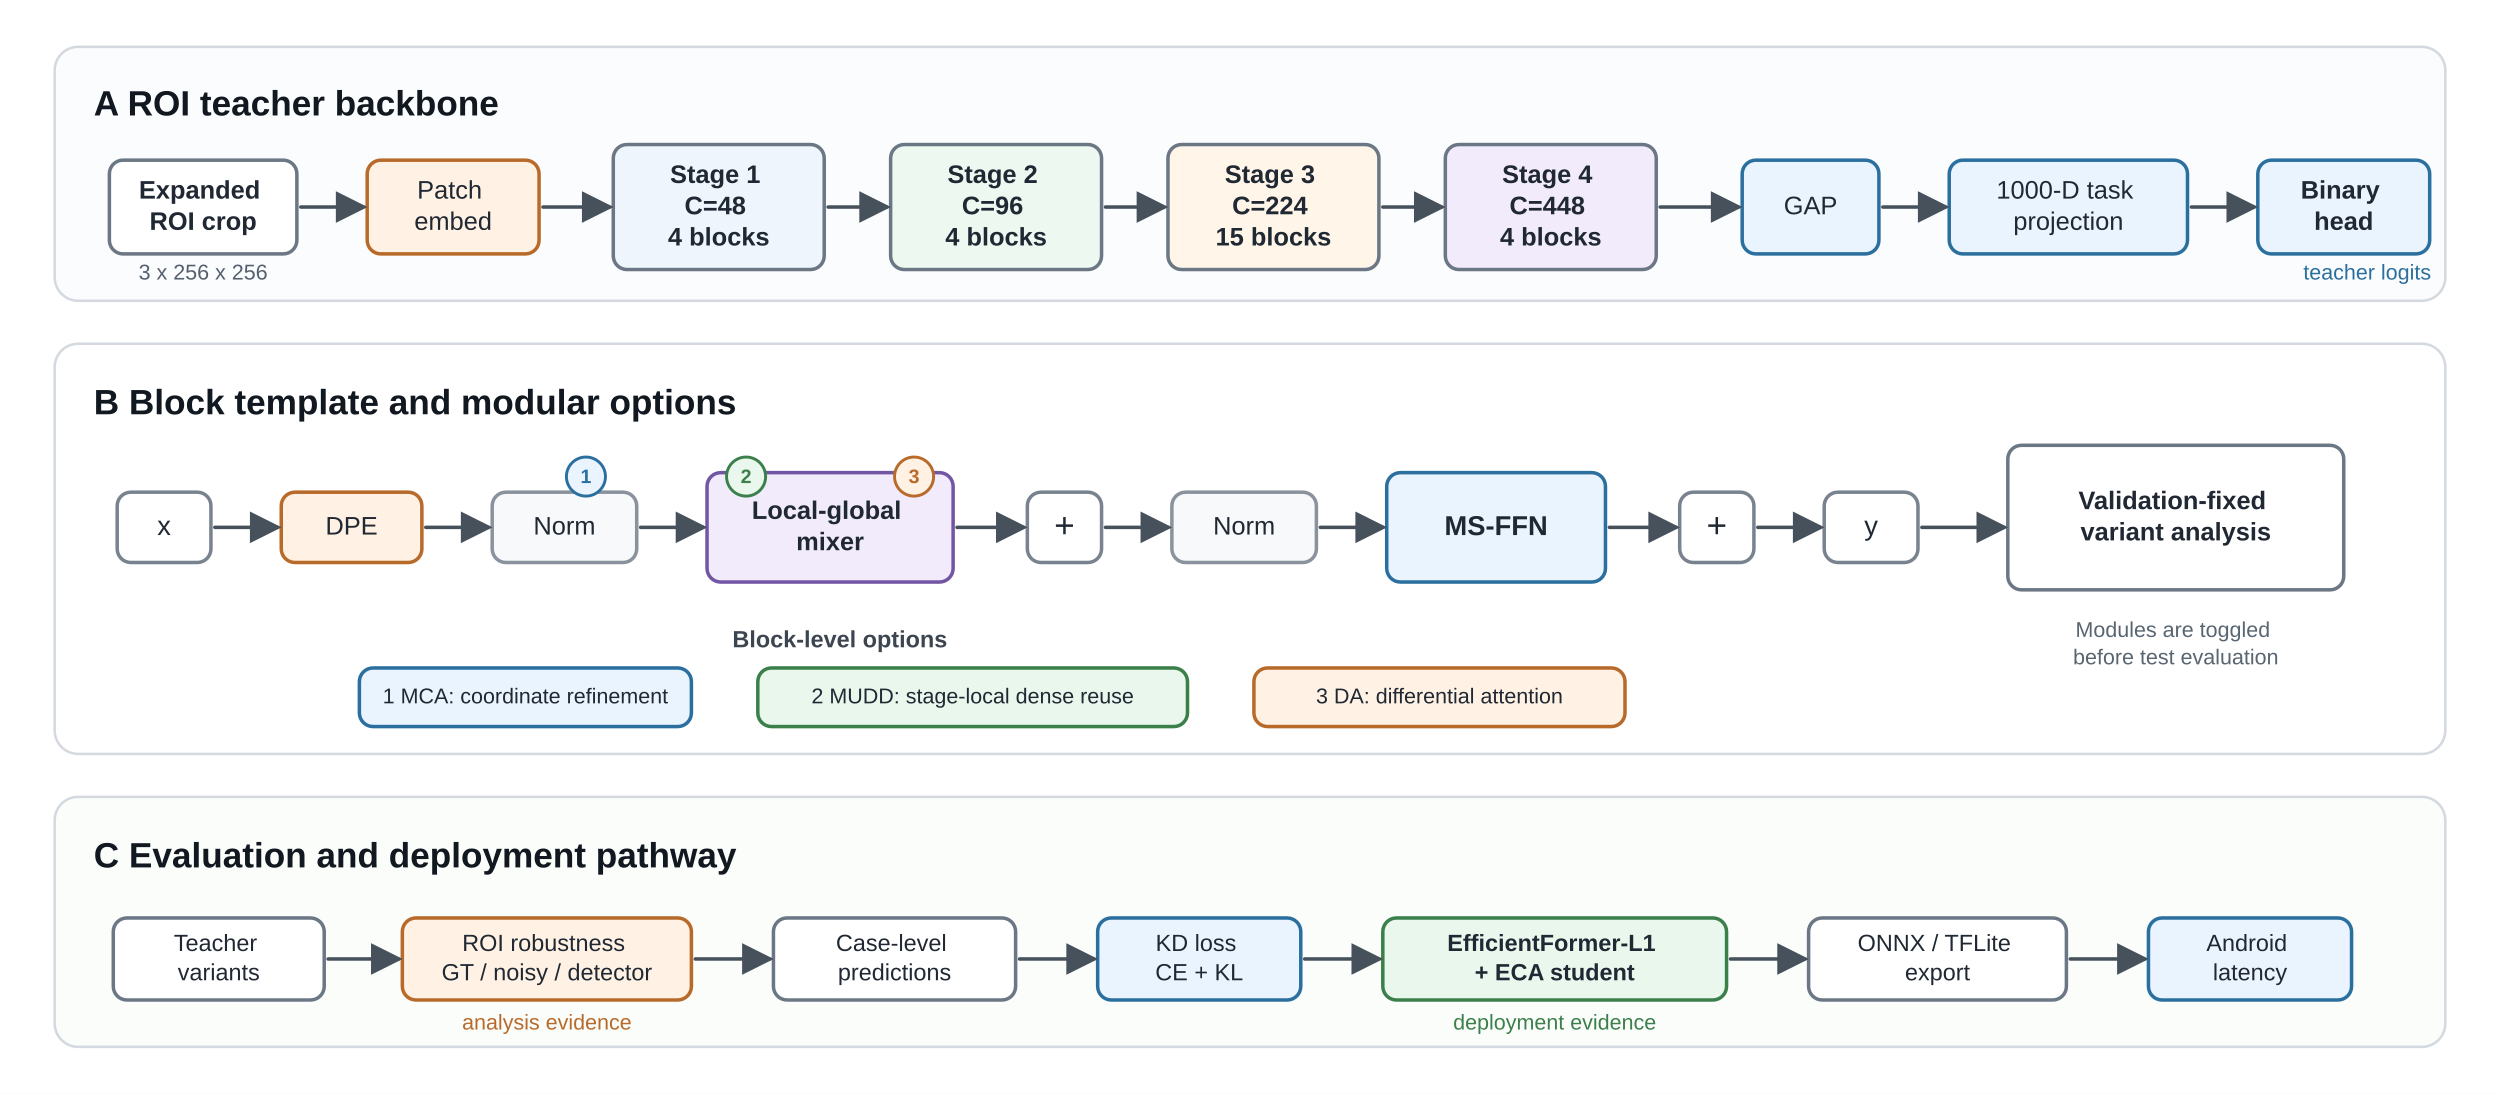
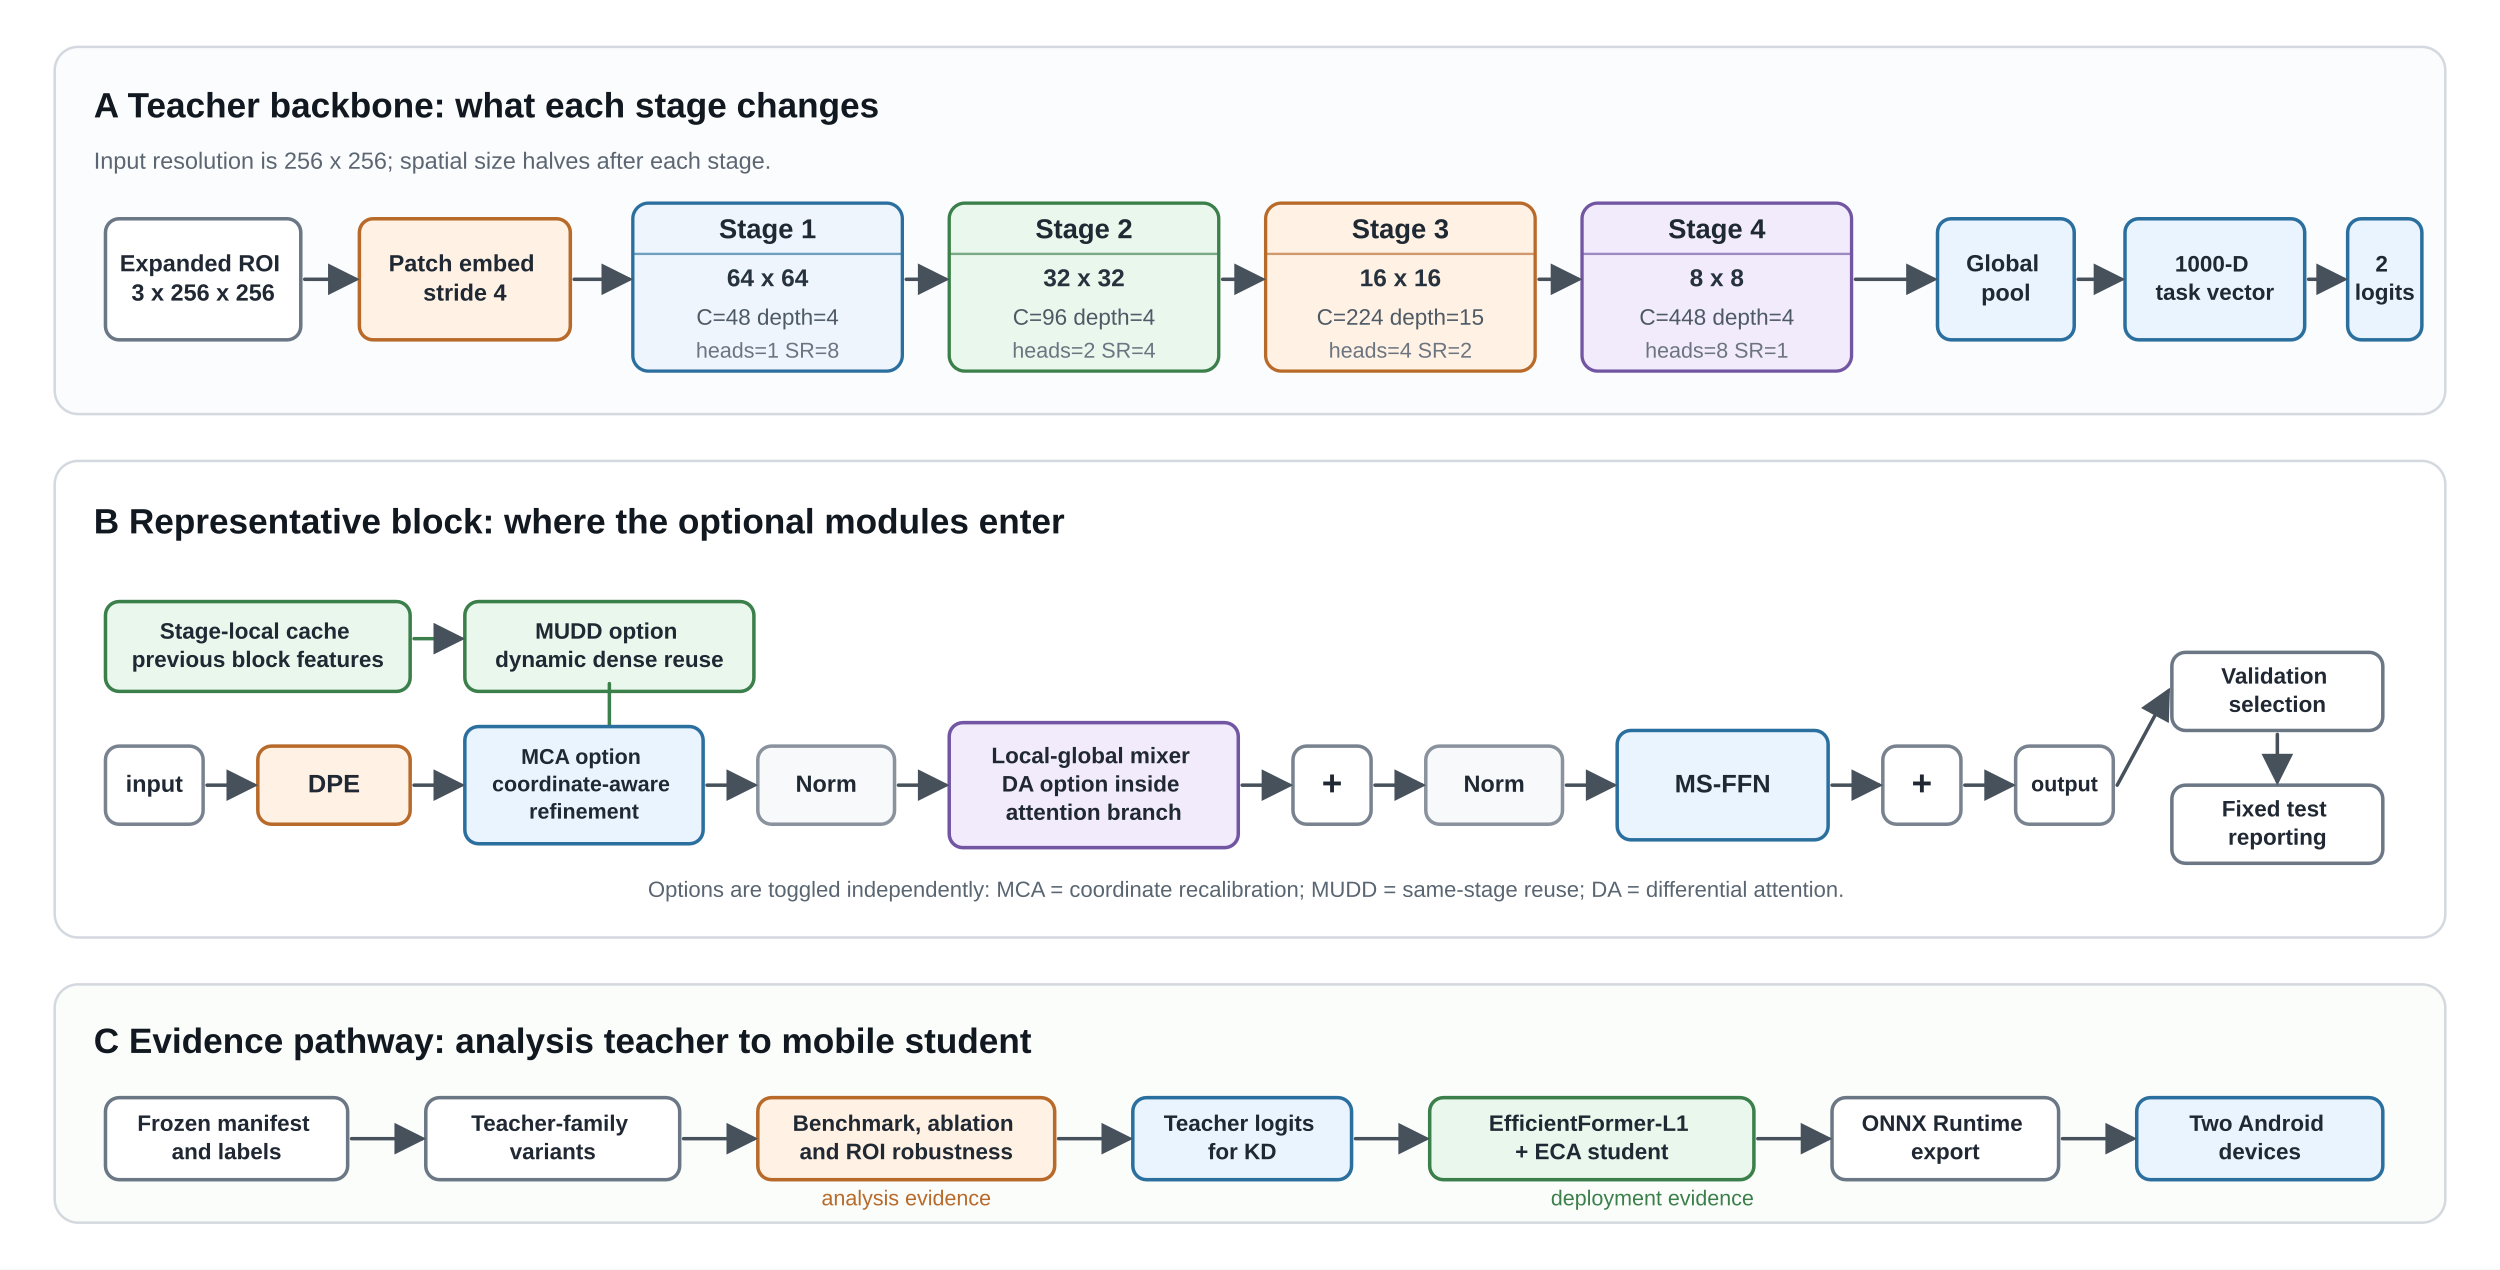
- <svg xmlns="http://www.w3.org/2000/svg" width="1280" height="560" viewBox="0 0 1280 560">
+ <svg xmlns="http://www.w3.org/2000/svg" width="1280" height="650" viewBox="0 0 1280 650">
  <defs>
    <marker id="arrow" markerWidth="9" markerHeight="9" refX="7.8" refY="4.5" orient="auto">
      <path d="M0,0 L9,4.5 L0,9 Z" fill="#46515c" />
    </marker>
    <style>
    text { font-family: Arial, Helvetica, sans-serif; }
  </style>
  </defs>
-   <rect x="0" y="0" width="1280" height="560" fill="#ffffff" />
-   <rect class="" x="28" y="24" width="1224" height="130" rx="12" fill="#fbfcfd" stroke="#d4d9df" stroke-width="1.3" />
-   <text x="48" y="54.0" text-anchor="start" dominant-baseline="middle" font-size="18" font-weight="700" fill="#111820">
-     <tspan x="48" dy="0">A  ROI teacher backbone</tspan>
-   </text>
-   <rect class="" x="56" y="82" width="96" height="48" rx="7" fill="#ffffff" stroke="#6b7785" stroke-width="1.8" />
-   <text x="104.0" y="98.0" text-anchor="middle" dominant-baseline="middle" font-size="13" font-weight="700" fill="#202833">
-     <tspan x="104.0" dy="0">Expanded</tspan>
-     <tspan x="104.0" dy="16">ROI crop</tspan>
-   </text>
-   <rect class="" x="188" y="82" width="88" height="48" rx="7" fill="#fff2e4" stroke="#b86a2a" stroke-width="1.8" />
-   <text x="232.0" y="98.0" text-anchor="middle" dominant-baseline="middle" font-size="13" font-weight="500" fill="#202833">
-     <tspan x="232.0" dy="0">Patch</tspan>
-     <tspan x="232.0" dy="16">embed</tspan>
-   </text>
-   <rect class="" x="314" y="74" width="108" height="64" rx="7" fill="#eef5fc" stroke="#6b7785" stroke-width="1.8" />
-   <text x="368.0" y="90.0" text-anchor="middle" dominant-baseline="middle" font-size="13" font-weight="700" fill="#202833">
-     <tspan x="368.0" dy="0">Stage 1</tspan>
-     <tspan x="368.0" dy="16">C=48</tspan>
-     <tspan x="368.0" dy="16">4 blocks</tspan>
-   </text>
-   <rect class="" x="456" y="74" width="108" height="64" rx="7" fill="#edf8f1" stroke="#6b7785" stroke-width="1.8" />
-   <text x="510.0" y="90.0" text-anchor="middle" dominant-baseline="middle" font-size="13" font-weight="700" fill="#202833">
-     <tspan x="510.0" dy="0">Stage 2</tspan>
-     <tspan x="510.0" dy="16">C=96</tspan>
-     <tspan x="510.0" dy="16">4 blocks</tspan>
-   </text>
-   <rect class="" x="598" y="74" width="108" height="64" rx="7" fill="#fff5e9" stroke="#6b7785" stroke-width="1.8" />
-   <text x="652.0" y="90.0" text-anchor="middle" dominant-baseline="middle" font-size="13" font-weight="700" fill="#202833">
-     <tspan x="652.0" dy="0">Stage 3</tspan>
-     <tspan x="652.0" dy="16">C=224</tspan>
-     <tspan x="652.0" dy="16">15 blocks</tspan>
-   </text>
-   <rect class="" x="740" y="74" width="108" height="64" rx="7" fill="#f1ebfb" stroke="#6b7785" stroke-width="1.8" />
-   <text x="794.0" y="90.0" text-anchor="middle" dominant-baseline="middle" font-size="13" font-weight="700" fill="#202833">
-     <tspan x="794.0" dy="0">Stage 4</tspan>
-     <tspan x="794.0" dy="16">C=448</tspan>
-     <tspan x="794.0" dy="16">4 blocks</tspan>
-   </text>
-   <rect class="" x="892" y="82" width="70" height="48" rx="7" fill="#eaf4ff" stroke="#2b6f9f" stroke-width="1.8" />
-   <text x="927.0" y="106.0" text-anchor="middle" dominant-baseline="middle" font-size="13" font-weight="500" fill="#202833">
-     <tspan x="927.0" dy="0">GAP</tspan>
-   </text>
-   <rect class="" x="998" y="82" width="122" height="48" rx="7" fill="#eaf4ff" stroke="#2b6f9f" stroke-width="1.8" />
-   <text x="1059.0" y="98.0" text-anchor="middle" dominant-baseline="middle" font-size="13" font-weight="500" fill="#202833">
-     <tspan x="1059.0" dy="0">1000-D task</tspan>
-     <tspan x="1059.0" dy="16">projection</tspan>
-   </text>
-   <rect class="" x="1156" y="82" width="88" height="48" rx="7" fill="#eaf4ff" stroke="#2b6f9f" stroke-width="1.8" />
-   <text x="1200.0" y="98.0" text-anchor="middle" dominant-baseline="middle" font-size="13" font-weight="700" fill="#202833">
-     <tspan x="1200.0" dy="0">Binary</tspan>
-     <tspan x="1200.0" dy="16">head</tspan>
-   </text>
-   <text x="104" y="140.0" text-anchor="middle" dominant-baseline="middle" font-size="11" font-weight="400" fill="#54606d">
-     <tspan x="104" dy="0">3 x 256 x 256</tspan>
-   </text>
-   <line x1="154" y1="106" x2="186" y2="106" stroke="#46515c" stroke-width="1.8" stroke-linecap="round" marker-end="url(#arrow)" />
-   <line x1="278" y1="106" x2="312" y2="106" stroke="#46515c" stroke-width="1.8" stroke-linecap="round" marker-end="url(#arrow)" />
-   <line x1="424" y1="106" x2="454" y2="106" stroke="#46515c" stroke-width="1.8" stroke-linecap="round" marker-end="url(#arrow)" />
-   <line x1="566" y1="106" x2="596" y2="106" stroke="#46515c" stroke-width="1.8" stroke-linecap="round" marker-end="url(#arrow)" />
-   <line x1="708" y1="106" x2="738" y2="106" stroke="#46515c" stroke-width="1.8" stroke-linecap="round" marker-end="url(#arrow)" />
-   <line x1="850" y1="106" x2="890" y2="106" stroke="#46515c" stroke-width="1.8" stroke-linecap="round" marker-end="url(#arrow)" />
-   <line x1="964" y1="106" x2="996" y2="106" stroke="#46515c" stroke-width="1.8" stroke-linecap="round" marker-end="url(#arrow)" />
-   <line x1="1122" y1="106" x2="1154" y2="106" stroke="#46515c" stroke-width="1.8" stroke-linecap="round" marker-end="url(#arrow)" />
-   <text x="1212" y="140.0" text-anchor="middle" dominant-baseline="middle" font-size="11" font-weight="400" fill="#2b6f9f">
-     <tspan x="1212" dy="0">teacher logits</tspan>
-   </text>
-   <rect class="" x="28" y="176" width="1224" height="210" rx="12" fill="#ffffff" stroke="#d4d9df" stroke-width="1.3" />
-   <text x="48" y="207.0" text-anchor="start" dominant-baseline="middle" font-size="18" font-weight="700" fill="#111820">
-     <tspan x="48" dy="0">B  Block template and modular options</tspan>
-   </text>
-   <rect class="" x="60" y="252" width="48" height="36" rx="7" fill="#ffffff" stroke="#79838f" stroke-width="1.8" />
-   <text x="84.0" y="270.0" text-anchor="middle" dominant-baseline="middle" font-size="14" font-weight="500" fill="#202833">
-     <tspan x="84.0" dy="0">x</tspan>
-   </text>
-   <rect class="" x="144" y="252" width="72" height="36" rx="7" fill="#fff2e4" stroke="#b86a2a" stroke-width="1.8" />
-   <text x="180.0" y="270.0" text-anchor="middle" dominant-baseline="middle" font-size="13" font-weight="500" fill="#202833">
-     <tspan x="180.0" dy="0">DPE</tspan>
-   </text>
-   <rect class="" x="252" y="252" width="74" height="36" rx="7" fill="#f7f9fb" stroke="#8a939d" stroke-width="1.8" />
-   <text x="289.0" y="270.0" text-anchor="middle" dominant-baseline="middle" font-size="13" font-weight="500" fill="#202833">
-     <tspan x="289.0" dy="0">Norm</tspan>
-   </text>
-   <rect class="" x="362" y="242" width="126" height="56" rx="7" fill="#f1ebfb" stroke="#7256a3" stroke-width="1.8" />
-   <text x="425.0" y="262.0" text-anchor="middle" dominant-baseline="middle" font-size="13" font-weight="700" fill="#202833">
-     <tspan x="425.0" dy="0">Local-global</tspan>
-     <tspan x="425.0" dy="16">mixer</tspan>
-   </text>
-   <rect class="" x="526" y="252" width="38" height="36" rx="7" fill="#ffffff" stroke="#79838f" stroke-width="1.8" />
-   <text x="545.0" y="270.0" text-anchor="middle" dominant-baseline="middle" font-size="18" font-weight="500" fill="#202833">
-     <tspan x="545.0" dy="0">+</tspan>
-   </text>
-   <rect class="" x="600" y="252" width="74" height="36" rx="7" fill="#f7f9fb" stroke="#8a939d" stroke-width="1.8" />
-   <text x="637.0" y="270.0" text-anchor="middle" dominant-baseline="middle" font-size="13" font-weight="500" fill="#202833">
-     <tspan x="637.0" dy="0">Norm</tspan>
-   </text>
-   <rect class="" x="710" y="242" width="112" height="56" rx="7" fill="#eaf4ff" stroke="#2b6f9f" stroke-width="1.8" />
-   <text x="766.0" y="270.0" text-anchor="middle" dominant-baseline="middle" font-size="14" font-weight="700" fill="#202833">
-     <tspan x="766.0" dy="0">MS-FFN</tspan>
-   </text>
-   <rect class="" x="860" y="252" width="38" height="36" rx="7" fill="#ffffff" stroke="#79838f" stroke-width="1.8" />
-   <text x="879.0" y="270.0" text-anchor="middle" dominant-baseline="middle" font-size="18" font-weight="500" fill="#202833">
-     <tspan x="879.0" dy="0">+</tspan>
-   </text>
-   <rect class="" x="934" y="252" width="48" height="36" rx="7" fill="#ffffff" stroke="#79838f" stroke-width="1.8" />
-   <text x="958.0" y="270.0" text-anchor="middle" dominant-baseline="middle" font-size="14" font-weight="500" fill="#202833">
-     <tspan x="958.0" dy="0">y</tspan>
-   </text>
-   <line x1="110" y1="270" x2="142" y2="270" stroke="#46515c" stroke-width="1.8" stroke-linecap="round" marker-end="url(#arrow)" />
-   <line x1="218" y1="270" x2="250" y2="270" stroke="#46515c" stroke-width="1.8" stroke-linecap="round" marker-end="url(#arrow)" />
-   <line x1="328" y1="270" x2="360" y2="270" stroke="#46515c" stroke-width="1.8" stroke-linecap="round" marker-end="url(#arrow)" />
-   <line x1="490" y1="270" x2="524" y2="270" stroke="#46515c" stroke-width="1.8" stroke-linecap="round" marker-end="url(#arrow)" />
-   <line x1="566" y1="270" x2="598" y2="270" stroke="#46515c" stroke-width="1.8" stroke-linecap="round" marker-end="url(#arrow)" />
-   <line x1="676" y1="270" x2="708" y2="270" stroke="#46515c" stroke-width="1.8" stroke-linecap="round" marker-end="url(#arrow)" />
-   <line x1="824" y1="270" x2="858" y2="270" stroke="#46515c" stroke-width="1.8" stroke-linecap="round" marker-end="url(#arrow)" />
-   <line x1="900" y1="270" x2="932" y2="270" stroke="#46515c" stroke-width="1.8" stroke-linecap="round" marker-end="url(#arrow)" />
-   <circle cx="300" cy="244" r="10" fill="#eaf4ff" stroke="#2b6f9f" stroke-width="1.5" />
-   <text x="300" y="244.5" text-anchor="middle" dominant-baseline="middle" font-size="10" font-weight="700" fill="#2b6f9f">
-     <tspan x="300" dy="0">1</tspan>
-   </text>
-   <circle cx="382" cy="244" r="10" fill="#eaf7ed" stroke="#3b7f4a" stroke-width="1.5" />
-   <text x="382" y="244.5" text-anchor="middle" dominant-baseline="middle" font-size="10" font-weight="700" fill="#3b7f4a">
-     <tspan x="382" dy="0">2</tspan>
-   </text>
-   <circle cx="468" cy="244" r="10" fill="#fff2e4" stroke="#b86a2a" stroke-width="1.5" />
-   <text x="468" y="244.5" text-anchor="middle" dominant-baseline="middle" font-size="10" font-weight="700" fill="#b86a2a">
-     <tspan x="468" dy="0">3</tspan>
-   </text>
-   <text x="430" y="328.0" text-anchor="middle" dominant-baseline="middle" font-size="12" font-weight="700" fill="#3d4650">
-     <tspan x="430" dy="0">Block-level options</tspan>
-   </text>
-   <rect class="" x="184" y="342" width="170" height="30" rx="7" fill="#eaf4ff" stroke="#2b6f9f" stroke-width="1.8" />
-   <text x="269.0" y="357.0" text-anchor="middle" dominant-baseline="middle" font-size="11" font-weight="500" fill="#202833">
-     <tspan x="269.0" dy="0">1  MCA: coordinate refinement</tspan>
-   </text>
-   <rect class="" x="388" y="342" width="220" height="30" rx="7" fill="#eaf7ed" stroke="#3b7f4a" stroke-width="1.8" />
-   <text x="498.0" y="357.0" text-anchor="middle" dominant-baseline="middle" font-size="11" font-weight="500" fill="#202833">
-     <tspan x="498.0" dy="0">2  MUDD: stage-local dense reuse</tspan>
-   </text>
-   <rect class="" x="642" y="342" width="190" height="30" rx="7" fill="#fff2e4" stroke="#b86a2a" stroke-width="1.8" />
-   <text x="737.0" y="357.0" text-anchor="middle" dominant-baseline="middle" font-size="11" font-weight="500" fill="#202833">
-     <tspan x="737.0" dy="0">3  DA: differential attention</tspan>
-   </text>
-   <rect class="" x="1028" y="228" width="172" height="74" rx="7" fill="#ffffff" stroke="#6b7785" stroke-width="1.8" />
-   <text x="1114.0" y="257.0" text-anchor="middle" dominant-baseline="middle" font-size="13" font-weight="600" fill="#202833">
-     <tspan x="1114.0" dy="0">Validation-fixed</tspan>
-     <tspan x="1114.0" dy="16">variant analysis</tspan>
-   </text>
-   <line x1="984" y1="270" x2="1026" y2="270" stroke="#46515c" stroke-width="1.8" stroke-linecap="round" marker-end="url(#arrow)" />
-   <text x="1114" y="323.0" text-anchor="middle" dominant-baseline="middle" font-size="11" font-weight="400" fill="#596571">
-     <tspan x="1114" dy="0">Modules are toggled</tspan>
-     <tspan x="1114" dy="14">before test evaluation</tspan>
-   </text>
-   <rect class="" x="28" y="408" width="1224" height="128" rx="12" fill="#fbfdfb" stroke="#d4d9df" stroke-width="1.3" />
-   <text x="48" y="439.0" text-anchor="start" dominant-baseline="middle" font-size="18" font-weight="700" fill="#111820">
-     <tspan x="48" dy="0">C  Evaluation and deployment pathway</tspan>
-   </text>
-   <rect class="" x="58" y="470" width="108" height="42" rx="7" fill="#ffffff" stroke="#6b7785" stroke-width="1.8" />
-   <text x="112.0" y="483.5" text-anchor="middle" dominant-baseline="middle" font-size="12" font-weight="500" fill="#202833">
-     <tspan x="112.0" dy="0">Teacher</tspan>
-     <tspan x="112.0" dy="15">variants</tspan>
-   </text>
-   <rect class="" x="206" y="470" width="148" height="42" rx="7" fill="#fff2e4" stroke="#b86a2a" stroke-width="1.8" />
-   <text x="280.0" y="483.5" text-anchor="middle" dominant-baseline="middle" font-size="12" font-weight="500" fill="#202833">
-     <tspan x="280.0" dy="0">ROI robustness</tspan>
-     <tspan x="280.0" dy="15">GT / noisy / detector</tspan>
-   </text>
-   <rect class="" x="396" y="470" width="124" height="42" rx="7" fill="#ffffff" stroke="#6b7785" stroke-width="1.8" />
-   <text x="458.0" y="483.5" text-anchor="middle" dominant-baseline="middle" font-size="12" font-weight="500" fill="#202833">
-     <tspan x="458.0" dy="0">Case-level</tspan>
-     <tspan x="458.0" dy="15">predictions</tspan>
-   </text>
-   <rect class="" x="562" y="470" width="104" height="42" rx="7" fill="#eaf4ff" stroke="#2b6f9f" stroke-width="1.8" />
-   <text x="614.0" y="483.5" text-anchor="middle" dominant-baseline="middle" font-size="12" font-weight="500" fill="#202833">
-     <tspan x="614.0" dy="0">KD loss</tspan>
-     <tspan x="614.0" dy="15">CE + KL</tspan>
-   </text>
-   <rect class="" x="708" y="470" width="176" height="42" rx="7" fill="#eaf7ed" stroke="#3b7f4a" stroke-width="1.8" />
-   <text x="796.0" y="483.5" text-anchor="middle" dominant-baseline="middle" font-size="12" font-weight="700" fill="#202833">
-     <tspan x="796.0" dy="0">EfficientFormer-L1</tspan>
-     <tspan x="796.0" dy="15">+ ECA student</tspan>
-   </text>
-   <rect class="" x="926" y="470" width="132" height="42" rx="7" fill="#ffffff" stroke="#6b7785" stroke-width="1.8" />
-   <text x="992.0" y="483.5" text-anchor="middle" dominant-baseline="middle" font-size="12" font-weight="500" fill="#202833">
-     <tspan x="992.0" dy="0">ONNX / TFLite</tspan>
-     <tspan x="992.0" dy="15">export</tspan>
-   </text>
-   <rect class="" x="1100" y="470" width="104" height="42" rx="7" fill="#eaf4ff" stroke="#2b6f9f" stroke-width="1.8" />
-   <text x="1152.0" y="483.5" text-anchor="middle" dominant-baseline="middle" font-size="12" font-weight="500" fill="#202833">
-     <tspan x="1152.0" dy="0">Android</tspan>
-     <tspan x="1152.0" dy="15">latency</tspan>
-   </text>
-   <line x1="168" y1="491" x2="204" y2="491" stroke="#46515c" stroke-width="1.8" stroke-linecap="round" marker-end="url(#arrow)" />
-   <line x1="356" y1="491" x2="394" y2="491" stroke="#46515c" stroke-width="1.8" stroke-linecap="round" marker-end="url(#arrow)" />
-   <line x1="522" y1="491" x2="560" y2="491" stroke="#46515c" stroke-width="1.8" stroke-linecap="round" marker-end="url(#arrow)" />
-   <line x1="668" y1="491" x2="706" y2="491" stroke="#46515c" stroke-width="1.8" stroke-linecap="round" marker-end="url(#arrow)" />
-   <line x1="886" y1="491" x2="924" y2="491" stroke="#46515c" stroke-width="1.8" stroke-linecap="round" marker-end="url(#arrow)" />
-   <line x1="1060" y1="491" x2="1098" y2="491" stroke="#46515c" stroke-width="1.8" stroke-linecap="round" marker-end="url(#arrow)" />
-   <text x="280" y="524.0" text-anchor="middle" dominant-baseline="middle" font-size="11" font-weight="400" fill="#b86a2a">
-     <tspan x="280" dy="0">analysis evidence</tspan>
-   </text>
-   <text x="796" y="524.0" text-anchor="middle" dominant-baseline="middle" font-size="11" font-weight="400" fill="#3b7f4a">
-     <tspan x="796" dy="0">deployment evidence</tspan>
+   <rect x="0" y="0" width="1280" height="650" fill="#ffffff" />
+   <rect class="" x="28" y="24" width="1224" height="188" rx="12" fill="#fbfcfd" stroke="#d4d9df" stroke-width="1.3" />
+   <text x="48" y="55.0" text-anchor="start" dominant-baseline="middle" font-size="18" font-weight="700" fill="#111820">
+     <tspan x="48" dy="0">A  Teacher backbone: what each stage changes</tspan>
+   </text>
+   <text x="48" y="83.0" text-anchor="start" dominant-baseline="middle" font-size="12" font-weight="400" fill="#5b6672">
+     <tspan x="48" dy="0">Input resolution is 256 x 256; spatial size halves after each stage.</tspan>
+   </text>
+   <rect class="" x="54" y="112" width="100" height="62" rx="7" fill="#ffffff" stroke="#6b7785" stroke-width="1.8" />
+   <text x="104.0" y="135.5" text-anchor="middle" dominant-baseline="middle" font-size="12" font-weight="600" fill="#202833">
+     <tspan x="104.0" dy="0">Expanded ROI</tspan>
+     <tspan x="104.0" dy="15">3 x 256 x 256</tspan>
+   </text>
+   <rect class="" x="184" y="112" width="108" height="62" rx="7" fill="#fff2e4" stroke="#b86a2a" stroke-width="1.8" />
+   <text x="238.0" y="135.5" text-anchor="middle" dominant-baseline="middle" font-size="12" font-weight="600" fill="#202833">
+     <tspan x="238.0" dy="0">Patch embed</tspan>
+     <tspan x="238.0" dy="15">stride 4</tspan>
+   </text>
+   <rect class="" x="324" y="104" width="138" height="86" rx="8" fill="#eef5fc" stroke="#2b6f9f" stroke-width="1.7" />
+   <line x1="324" y1="130" x2="462" y2="130" stroke="#2b6f9f" stroke-width="1.2" opacity="0.65" />
+   <text x="393" y="118.0" text-anchor="middle" dominant-baseline="middle" font-size="14" font-weight="700" fill="#1f2933">
+     <tspan x="393" dy="0">Stage 1</tspan>
+   </text>
+   <text x="393" y="143.0" text-anchor="middle" dominant-baseline="middle" font-size="12.5" font-weight="700" fill="#26323d">
+     <tspan x="393" dy="0">64 x 64</tspan>
+   </text>
+   <text x="393" y="163.0" text-anchor="middle" dominant-baseline="middle" font-size="11.5" font-weight="400" fill="#4d5965">
+     <tspan x="393" dy="0">C=48  depth=4</tspan>
+   </text>
+   <text x="393" y="180.0" text-anchor="middle" dominant-baseline="middle" font-size="11" font-weight="400" fill="#6b7480">
+     <tspan x="393" dy="0">heads=1  SR=8</tspan>
+   </text>
+   <rect class="" x="486" y="104" width="138" height="86" rx="8" fill="#eaf7ed" stroke="#3b7f4a" stroke-width="1.7" />
+   <line x1="486" y1="130" x2="624" y2="130" stroke="#3b7f4a" stroke-width="1.2" opacity="0.65" />
+   <text x="555" y="118.0" text-anchor="middle" dominant-baseline="middle" font-size="14" font-weight="700" fill="#1f2933">
+     <tspan x="555" dy="0">Stage 2</tspan>
+   </text>
+   <text x="555" y="143.0" text-anchor="middle" dominant-baseline="middle" font-size="12.5" font-weight="700" fill="#26323d">
+     <tspan x="555" dy="0">32 x 32</tspan>
+   </text>
+   <text x="555" y="163.0" text-anchor="middle" dominant-baseline="middle" font-size="11.5" font-weight="400" fill="#4d5965">
+     <tspan x="555" dy="0">C=96  depth=4</tspan>
+   </text>
+   <text x="555" y="180.0" text-anchor="middle" dominant-baseline="middle" font-size="11" font-weight="400" fill="#6b7480">
+     <tspan x="555" dy="0">heads=2  SR=4</tspan>
+   </text>
+   <rect class="" x="648" y="104" width="138" height="86" rx="8" fill="#fff2e4" stroke="#b86a2a" stroke-width="1.7" />
+   <line x1="648" y1="130" x2="786" y2="130" stroke="#b86a2a" stroke-width="1.2" opacity="0.65" />
+   <text x="717" y="118.0" text-anchor="middle" dominant-baseline="middle" font-size="14" font-weight="700" fill="#1f2933">
+     <tspan x="717" dy="0">Stage 3</tspan>
+   </text>
+   <text x="717" y="143.0" text-anchor="middle" dominant-baseline="middle" font-size="12.5" font-weight="700" fill="#26323d">
+     <tspan x="717" dy="0">16 x 16</tspan>
+   </text>
+   <text x="717" y="163.0" text-anchor="middle" dominant-baseline="middle" font-size="11.5" font-weight="400" fill="#4d5965">
+     <tspan x="717" dy="0">C=224  depth=15</tspan>
+   </text>
+   <text x="717" y="180.0" text-anchor="middle" dominant-baseline="middle" font-size="11" font-weight="400" fill="#6b7480">
+     <tspan x="717" dy="0">heads=4  SR=2</tspan>
+   </text>
+   <rect class="" x="810" y="104" width="138" height="86" rx="8" fill="#f1ebfb" stroke="#7256a3" stroke-width="1.7" />
+   <line x1="810" y1="130" x2="948" y2="130" stroke="#7256a3" stroke-width="1.2" opacity="0.65" />
+   <text x="879" y="118.0" text-anchor="middle" dominant-baseline="middle" font-size="14" font-weight="700" fill="#1f2933">
+     <tspan x="879" dy="0">Stage 4</tspan>
+   </text>
+   <text x="879" y="143.0" text-anchor="middle" dominant-baseline="middle" font-size="12.5" font-weight="700" fill="#26323d">
+     <tspan x="879" dy="0">8 x 8</tspan>
+   </text>
+   <text x="879" y="163.0" text-anchor="middle" dominant-baseline="middle" font-size="11.5" font-weight="400" fill="#4d5965">
+     <tspan x="879" dy="0">C=448  depth=4</tspan>
+   </text>
+   <text x="879" y="180.0" text-anchor="middle" dominant-baseline="middle" font-size="11" font-weight="400" fill="#6b7480">
+     <tspan x="879" dy="0">heads=8  SR=1</tspan>
+   </text>
+   <rect class="" x="992" y="112" width="70" height="62" rx="7" fill="#eaf4ff" stroke="#2b6f9f" stroke-width="1.8" />
+   <text x="1027.0" y="135.5" text-anchor="middle" dominant-baseline="middle" font-size="12" font-weight="600" fill="#202833">
+     <tspan x="1027.0" dy="0">Global</tspan>
+     <tspan x="1027.0" dy="15">pool</tspan>
+   </text>
+   <rect class="" x="1088" y="112" width="92" height="62" rx="7" fill="#eaf4ff" stroke="#2b6f9f" stroke-width="1.8" />
+   <text x="1134.0" y="135.75" text-anchor="middle" dominant-baseline="middle" font-size="11.5" font-weight="600" fill="#202833">
+     <tspan x="1134.0" dy="0">1000-D</tspan>
+     <tspan x="1134.0" dy="14.5">task vector</tspan>
+   </text>
+   <rect class="" x="1202" y="112" width="38" height="62" rx="7" fill="#eaf4ff" stroke="#2b6f9f" stroke-width="1.8" />
+   <text x="1221.0" y="135.75" text-anchor="middle" dominant-baseline="middle" font-size="11.5" font-weight="700" fill="#202833">
+     <tspan x="1221.0" dy="0">2</tspan>
+     <tspan x="1221.0" dy="14.5">logits</tspan>
+   </text>
+   <line x1="156" y1="143" x2="182" y2="143" stroke="#46515c" stroke-width="1.8" stroke-linecap="round" marker-end="url(#arrow)" />
+   <line x1="294" y1="143" x2="322" y2="143" stroke="#46515c" stroke-width="1.8" stroke-linecap="round" marker-end="url(#arrow)" />
+   <line x1="464" y1="143" x2="484" y2="143" stroke="#46515c" stroke-width="1.8" stroke-linecap="round" marker-end="url(#arrow)" />
+   <line x1="626" y1="143" x2="646" y2="143" stroke="#46515c" stroke-width="1.8" stroke-linecap="round" marker-end="url(#arrow)" />
+   <line x1="788" y1="143" x2="808" y2="143" stroke="#46515c" stroke-width="1.8" stroke-linecap="round" marker-end="url(#arrow)" />
+   <line x1="950" y1="143" x2="990" y2="143" stroke="#46515c" stroke-width="1.8" stroke-linecap="round" marker-end="url(#arrow)" />
+   <line x1="1064" y1="143" x2="1086" y2="143" stroke="#46515c" stroke-width="1.8" stroke-linecap="round" marker-end="url(#arrow)" />
+   <line x1="1182" y1="143" x2="1200" y2="143" stroke="#46515c" stroke-width="1.8" stroke-linecap="round" marker-end="url(#arrow)" />
+   <rect class="" x="28" y="236" width="1224" height="244" rx="12" fill="#ffffff" stroke="#d4d9df" stroke-width="1.3" />
+   <text x="48" y="268.0" text-anchor="start" dominant-baseline="middle" font-size="18" font-weight="700" fill="#111820">
+     <tspan x="48" dy="0">B  Representative block: where the optional modules enter</tspan>
+   </text>
+   <rect class="" x="54" y="308" width="156" height="46" rx="7" fill="#eaf7ed" stroke="#3b7f4a" stroke-width="1.8" />
+   <text x="132.0" y="323.75" text-anchor="middle" dominant-baseline="middle" font-size="11.5" font-weight="600" fill="#202833">
+     <tspan x="132.0" dy="0">Stage-local cache</tspan>
+     <tspan x="132.0" dy="14.5">previous block features</tspan>
+   </text>
+   <rect class="" x="238" y="308" width="148" height="46" rx="7" fill="#eaf7ed" stroke="#3b7f4a" stroke-width="1.8" />
+   <text x="312.0" y="323.75" text-anchor="middle" dominant-baseline="middle" font-size="11.5" font-weight="700" fill="#202833">
+     <tspan x="312.0" dy="0">MUDD option</tspan>
+     <tspan x="312.0" dy="14.5">dynamic dense reuse</tspan>
+   </text>
+   <line x1="212" y1="327" x2="236" y2="327" stroke="#3b7f4a" stroke-width="1.8" stroke-linecap="round" marker-end="url(#arrow)" />
+   <line x1="312" y1="350" x2="312" y2="396" stroke="#3b7f4a" stroke-width="1.8" stroke-linecap="round" marker-end="url(#arrow)" />
+   <rect class="" x="54" y="382" width="50" height="40" rx="7" fill="#ffffff" stroke="#79838f" stroke-width="1.8" />
+   <text x="79.0" y="402.0" text-anchor="middle" dominant-baseline="middle" font-size="12" font-weight="600" fill="#202833">
+     <tspan x="79.0" dy="0">input</tspan>
+   </text>
+   <rect class="" x="132" y="382" width="78" height="40" rx="7" fill="#fff2e4" stroke="#b86a2a" stroke-width="1.8" />
+   <text x="171.0" y="402.0" text-anchor="middle" dominant-baseline="middle" font-size="13" font-weight="600" fill="#202833">
+     <tspan x="171.0" dy="0">DPE</tspan>
+   </text>
+   <rect class="" x="238" y="372" width="122" height="60" rx="7" fill="#eaf4ff" stroke="#2b6f9f" stroke-width="1.8" />
+   <text x="299.0" y="388.0" text-anchor="middle" dominant-baseline="middle" font-size="11" font-weight="700" fill="#202833">
+     <tspan x="299.0" dy="0">MCA option</tspan>
+     <tspan x="299.0" dy="14">coordinate-aware</tspan>
+     <tspan x="299.0" dy="14">refinement</tspan>
+   </text>
+   <rect class="" x="388" y="382" width="70" height="40" rx="7" fill="#f7f9fb" stroke="#8a939d" stroke-width="1.8" />
+   <text x="423.0" y="402.0" text-anchor="middle" dominant-baseline="middle" font-size="12" font-weight="600" fill="#202833">
+     <tspan x="423.0" dy="0">Norm</tspan>
+   </text>
+   <rect class="" x="486" y="370" width="148" height="64" rx="7" fill="#f1ebfb" stroke="#7256a3" stroke-width="1.8" />
+   <text x="560.0" y="387.5" text-anchor="middle" dominant-baseline="middle" font-size="11.5" font-weight="700" fill="#202833">
+     <tspan x="560.0" dy="0">Local-global mixer</tspan>
+     <tspan x="560.0" dy="14.5">DA option inside</tspan>
+     <tspan x="560.0" dy="14.5">attention branch</tspan>
+   </text>
+   <rect class="" x="662" y="382" width="40" height="40" rx="7" fill="#ffffff" stroke="#79838f" stroke-width="1.8" />
+   <text x="682.0" y="402.0" text-anchor="middle" dominant-baseline="middle" font-size="18" font-weight="600" fill="#202833">
+     <tspan x="682.0" dy="0">+</tspan>
+   </text>
+   <rect class="" x="730" y="382" width="70" height="40" rx="7" fill="#f7f9fb" stroke="#8a939d" stroke-width="1.8" />
+   <text x="765.0" y="402.0" text-anchor="middle" dominant-baseline="middle" font-size="12" font-weight="600" fill="#202833">
+     <tspan x="765.0" dy="0">Norm</tspan>
+   </text>
+   <rect class="" x="828" y="374" width="108" height="56" rx="7" fill="#eaf4ff" stroke="#2b6f9f" stroke-width="1.8" />
+   <text x="882.0" y="402.0" text-anchor="middle" dominant-baseline="middle" font-size="13" font-weight="700" fill="#202833">
+     <tspan x="882.0" dy="0">MS-FFN</tspan>
+   </text>
+   <rect class="" x="964" y="382" width="40" height="40" rx="7" fill="#ffffff" stroke="#79838f" stroke-width="1.8" />
+   <text x="984.0" y="402.0" text-anchor="middle" dominant-baseline="middle" font-size="18" font-weight="600" fill="#202833">
+     <tspan x="984.0" dy="0">+</tspan>
+   </text>
+   <rect class="" x="1032" y="382" width="50" height="40" rx="7" fill="#ffffff" stroke="#79838f" stroke-width="1.8" />
+   <text x="1057.0" y="402.0" text-anchor="middle" dominant-baseline="middle" font-size="11" font-weight="600" fill="#202833">
+     <tspan x="1057.0" dy="0">output</tspan>
+   </text>
+   <line x1="106" y1="402" x2="130" y2="402" stroke="#46515c" stroke-width="1.8" stroke-linecap="round" marker-end="url(#arrow)" />
+   <line x1="212" y1="402" x2="236" y2="402" stroke="#46515c" stroke-width="1.8" stroke-linecap="round" marker-end="url(#arrow)" />
+   <line x1="362" y1="402" x2="386" y2="402" stroke="#46515c" stroke-width="1.8" stroke-linecap="round" marker-end="url(#arrow)" />
+   <line x1="460" y1="402" x2="484" y2="402" stroke="#46515c" stroke-width="1.8" stroke-linecap="round" marker-end="url(#arrow)" />
+   <line x1="636" y1="402" x2="660" y2="402" stroke="#46515c" stroke-width="1.8" stroke-linecap="round" marker-end="url(#arrow)" />
+   <line x1="704" y1="402" x2="728" y2="402" stroke="#46515c" stroke-width="1.8" stroke-linecap="round" marker-end="url(#arrow)" />
+   <line x1="802" y1="402" x2="826" y2="402" stroke="#46515c" stroke-width="1.8" stroke-linecap="round" marker-end="url(#arrow)" />
+   <line x1="938" y1="402" x2="962" y2="402" stroke="#46515c" stroke-width="1.8" stroke-linecap="round" marker-end="url(#arrow)" />
+   <line x1="1006" y1="402" x2="1030" y2="402" stroke="#46515c" stroke-width="1.8" stroke-linecap="round" marker-end="url(#arrow)" />
+   <rect class="" x="1112" y="334" width="108" height="40" rx="7" fill="#ffffff" stroke="#6b7785" stroke-width="1.8" />
+   <text x="1166.0" y="346.75" text-anchor="middle" dominant-baseline="middle" font-size="11.5" font-weight="700" fill="#202833">
+     <tspan x="1166.0" dy="0">Validation</tspan>
+     <tspan x="1166.0" dy="14.5">selection</tspan>
+   </text>
+   <rect class="" x="1112" y="402" width="108" height="40" rx="7" fill="#ffffff" stroke="#6b7785" stroke-width="1.8" />
+   <text x="1166.0" y="414.75" text-anchor="middle" dominant-baseline="middle" font-size="11.5" font-weight="700" fill="#202833">
+     <tspan x="1166.0" dy="0">Fixed test</tspan>
+     <tspan x="1166.0" dy="14.5">reporting</tspan>
+   </text>
+   <line x1="1084" y1="402" x2="1110" y2="354" stroke="#46515c" stroke-width="1.8" stroke-linecap="round" marker-end="url(#arrow)" />
+   <line x1="1166" y1="376" x2="1166" y2="400" stroke="#46515c" stroke-width="1.8" stroke-linecap="round" marker-end="url(#arrow)" />
+   <text x="638" y="456.0" text-anchor="middle" dominant-baseline="middle" font-size="11.3" font-weight="400" fill="#596571">
+     <tspan x="638" dy="0">Options are toggled independently: MCA = coordinate recalibration; MUDD = same-stage reuse; DA = differential attention.</tspan>
+   </text>
+   <rect class="" x="28" y="504" width="1224" height="122" rx="12" fill="#fbfdfb" stroke="#d4d9df" stroke-width="1.3" />
+   <text x="48" y="534.0" text-anchor="start" dominant-baseline="middle" font-size="18" font-weight="700" fill="#111820">
+     <tspan x="48" dy="0">C  Evidence pathway: analysis teacher to mobile student</tspan>
+   </text>
+   <rect class="" x="54" y="562" width="124" height="42" rx="7" fill="#ffffff" stroke="#6b7785" stroke-width="1.8" />
+   <text x="116.0" y="575.75" text-anchor="middle" dominant-baseline="middle" font-size="11.5" font-weight="600" fill="#202833">
+     <tspan x="116.0" dy="0">Frozen manifest</tspan>
+     <tspan x="116.0" dy="14.5">and labels</tspan>
+   </text>
+   <rect class="" x="218" y="562" width="130" height="42" rx="7" fill="#ffffff" stroke="#6b7785" stroke-width="1.8" />
+   <text x="283.0" y="575.75" text-anchor="middle" dominant-baseline="middle" font-size="11.5" font-weight="600" fill="#202833">
+     <tspan x="283.0" dy="0">Teacher-family</tspan>
+     <tspan x="283.0" dy="14.5">variants</tspan>
+   </text>
+   <rect class="" x="388" y="562" width="152" height="42" rx="7" fill="#fff2e4" stroke="#b86a2a" stroke-width="1.8" />
+   <text x="464.0" y="575.75" text-anchor="middle" dominant-baseline="middle" font-size="11.5" font-weight="600" fill="#202833">
+     <tspan x="464.0" dy="0">Benchmark, ablation</tspan>
+     <tspan x="464.0" dy="14.5">and ROI robustness</tspan>
+   </text>
+   <rect class="" x="580" y="562" width="112" height="42" rx="7" fill="#eaf4ff" stroke="#2b6f9f" stroke-width="1.8" />
+   <text x="636.0" y="575.75" text-anchor="middle" dominant-baseline="middle" font-size="11.5" font-weight="600" fill="#202833">
+     <tspan x="636.0" dy="0">Teacher logits</tspan>
+     <tspan x="636.0" dy="14.5">for KD</tspan>
+   </text>
+   <rect class="" x="732" y="562" width="166" height="42" rx="7" fill="#eaf7ed" stroke="#3b7f4a" stroke-width="1.8" />
+   <text x="815.0" y="575.75" text-anchor="middle" dominant-baseline="middle" font-size="11.5" font-weight="700" fill="#202833">
+     <tspan x="815.0" dy="0">EfficientFormer-L1</tspan>
+     <tspan x="815.0" dy="14.5">+ ECA student</tspan>
+   </text>
+   <rect class="" x="938" y="562" width="116" height="42" rx="7" fill="#ffffff" stroke="#6b7785" stroke-width="1.8" />
+   <text x="996.0" y="575.75" text-anchor="middle" dominant-baseline="middle" font-size="11.5" font-weight="600" fill="#202833">
+     <tspan x="996.0" dy="0">ONNX Runtime</tspan>
+     <tspan x="996.0" dy="14.5">export</tspan>
+   </text>
+   <rect class="" x="1094" y="562" width="126" height="42" rx="7" fill="#eaf4ff" stroke="#2b6f9f" stroke-width="1.8" />
+   <text x="1157.0" y="575.75" text-anchor="middle" dominant-baseline="middle" font-size="11.5" font-weight="700" fill="#202833">
+     <tspan x="1157.0" dy="0">Two Android</tspan>
+     <tspan x="1157.0" dy="14.5">devices</tspan>
+   </text>
+   <line x1="180" y1="583" x2="216" y2="583" stroke="#46515c" stroke-width="1.8" stroke-linecap="round" marker-end="url(#arrow)" />
+   <line x1="350" y1="583" x2="386" y2="583" stroke="#46515c" stroke-width="1.8" stroke-linecap="round" marker-end="url(#arrow)" />
+   <line x1="542" y1="583" x2="578" y2="583" stroke="#46515c" stroke-width="1.8" stroke-linecap="round" marker-end="url(#arrow)" />
+   <line x1="694" y1="583" x2="730" y2="583" stroke="#46515c" stroke-width="1.8" stroke-linecap="round" marker-end="url(#arrow)" />
+   <line x1="900" y1="583" x2="936" y2="583" stroke="#46515c" stroke-width="1.8" stroke-linecap="round" marker-end="url(#arrow)" />
+   <line x1="1056" y1="583" x2="1092" y2="583" stroke="#46515c" stroke-width="1.8" stroke-linecap="round" marker-end="url(#arrow)" />
+   <text x="464" y="614.0" text-anchor="middle" dominant-baseline="middle" font-size="11" font-weight="400" fill="#b86a2a">
+     <tspan x="464" dy="0">analysis evidence</tspan>
+   </text>
+   <text x="846" y="614.0" text-anchor="middle" dominant-baseline="middle" font-size="11" font-weight="400" fill="#3b7f4a">
+     <tspan x="846" dy="0">deployment evidence</tspan>
  </text>
</svg>
